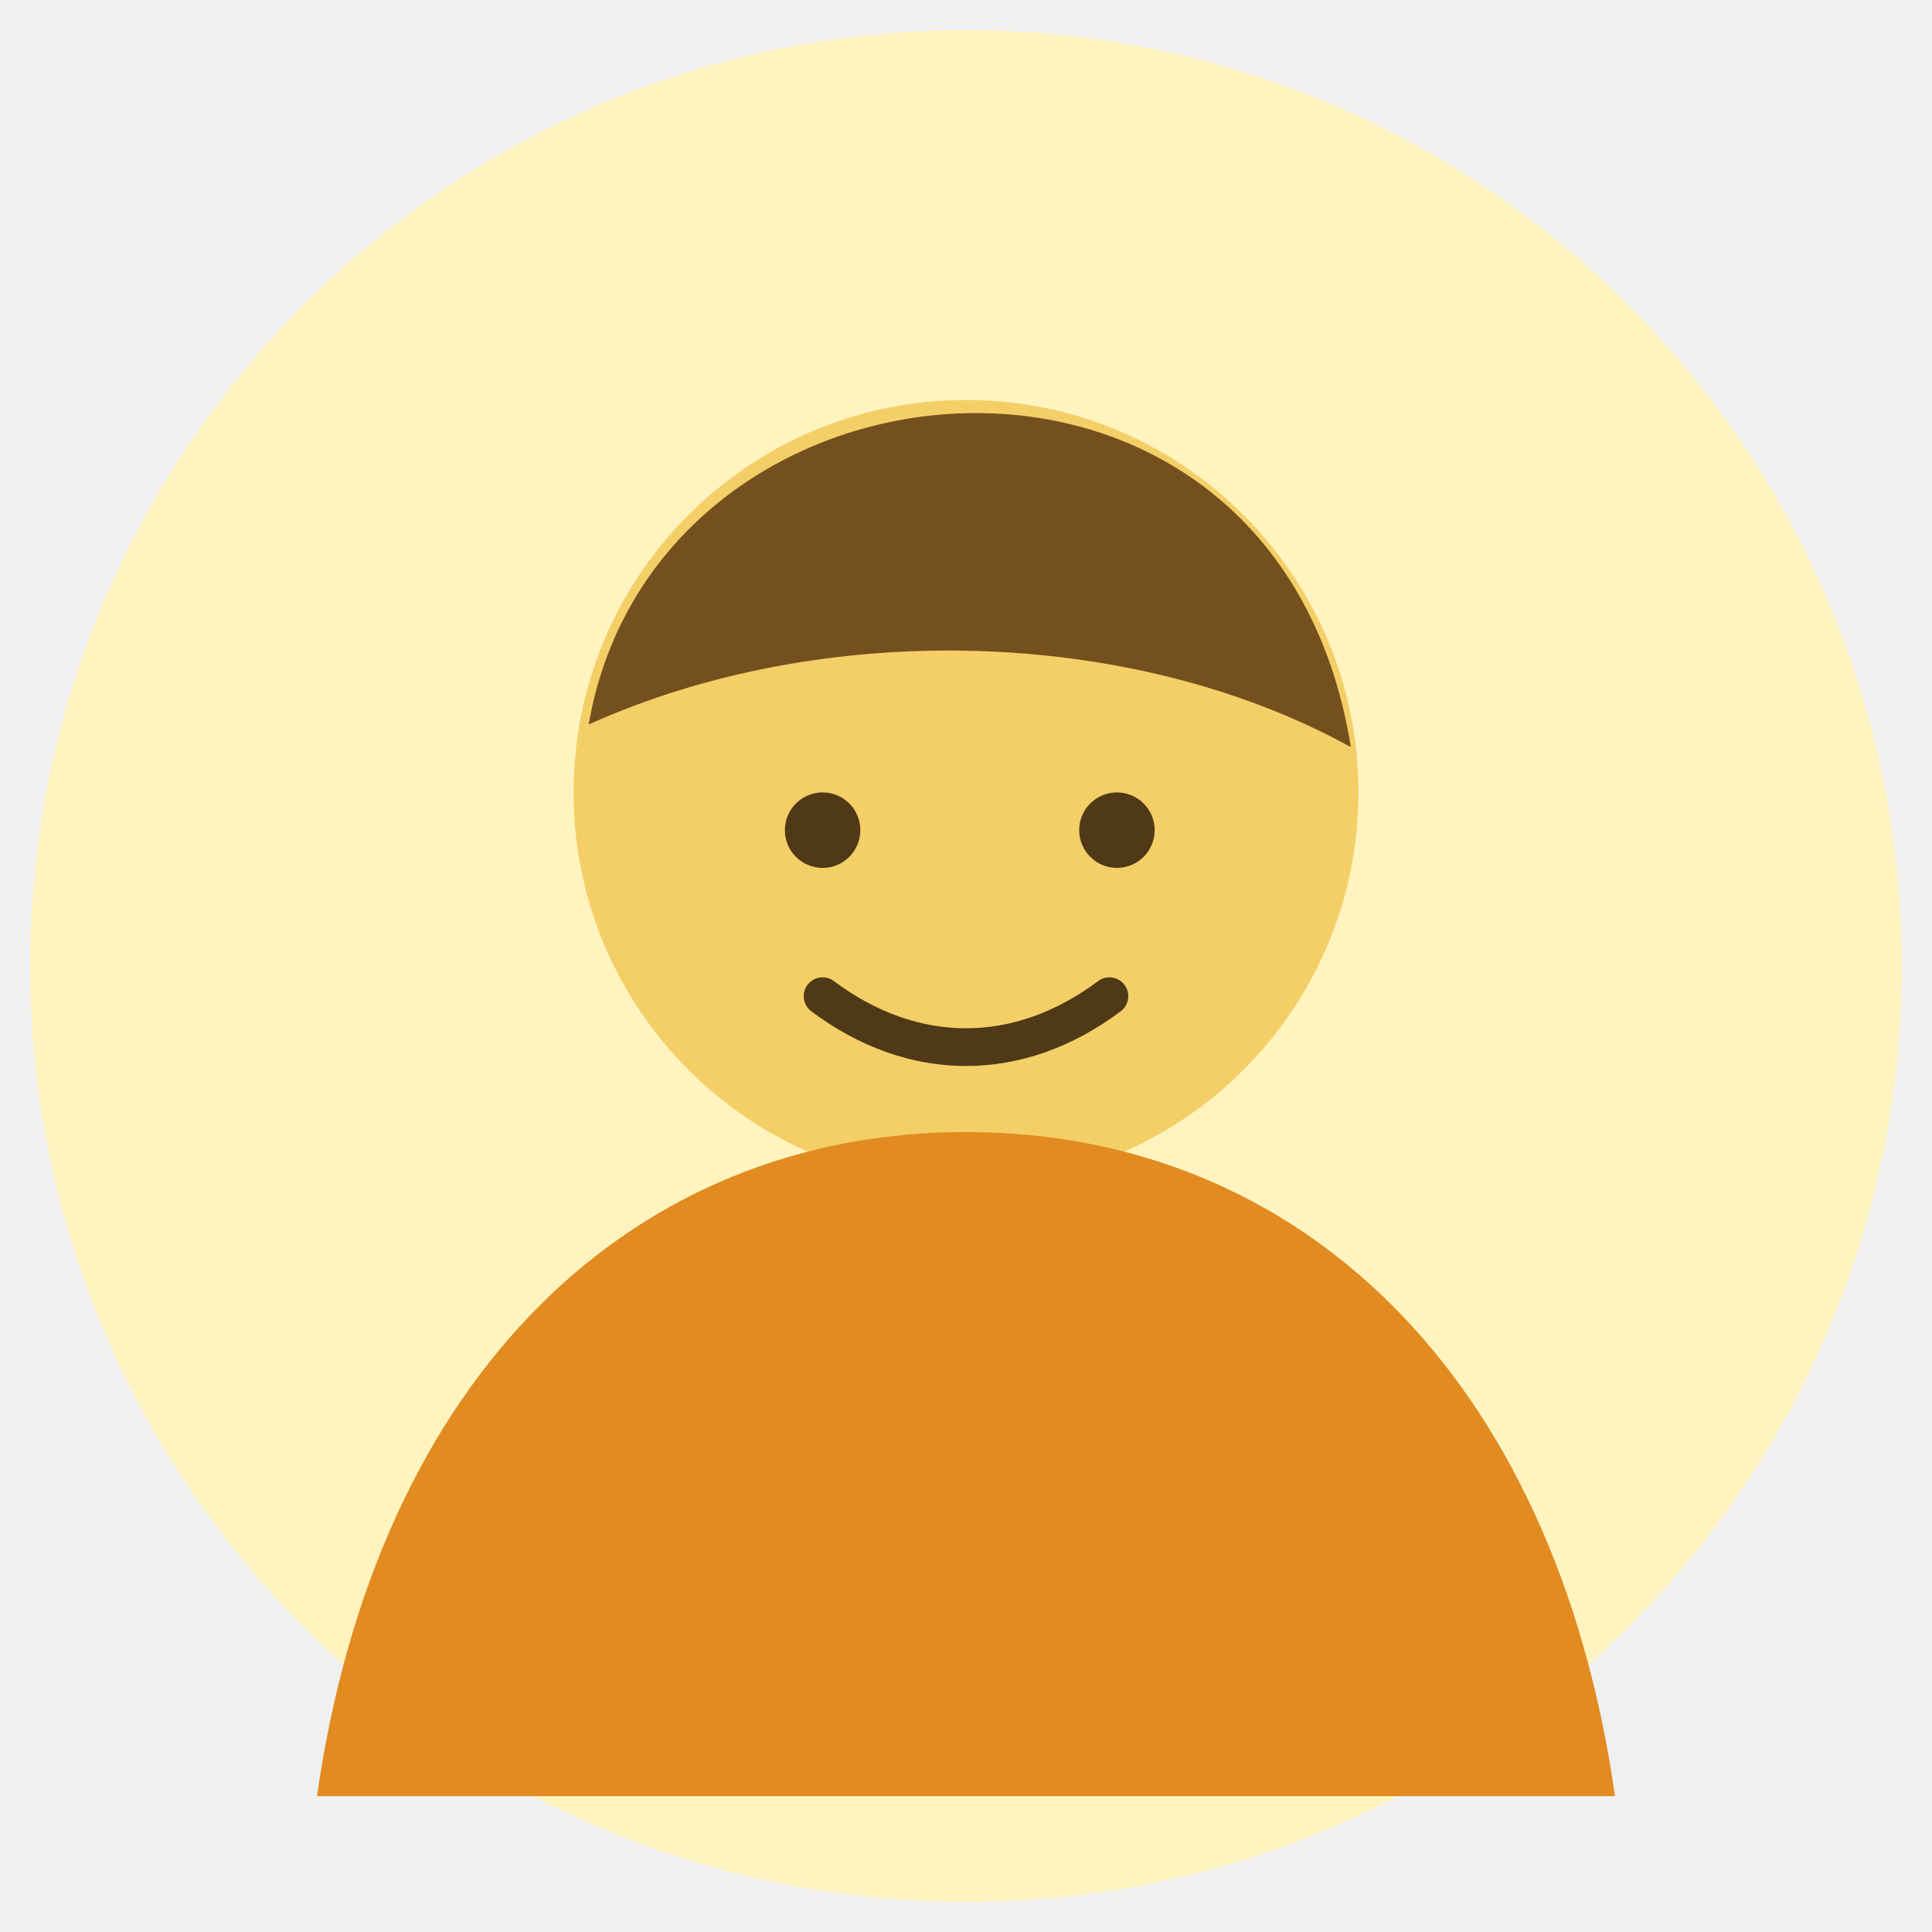
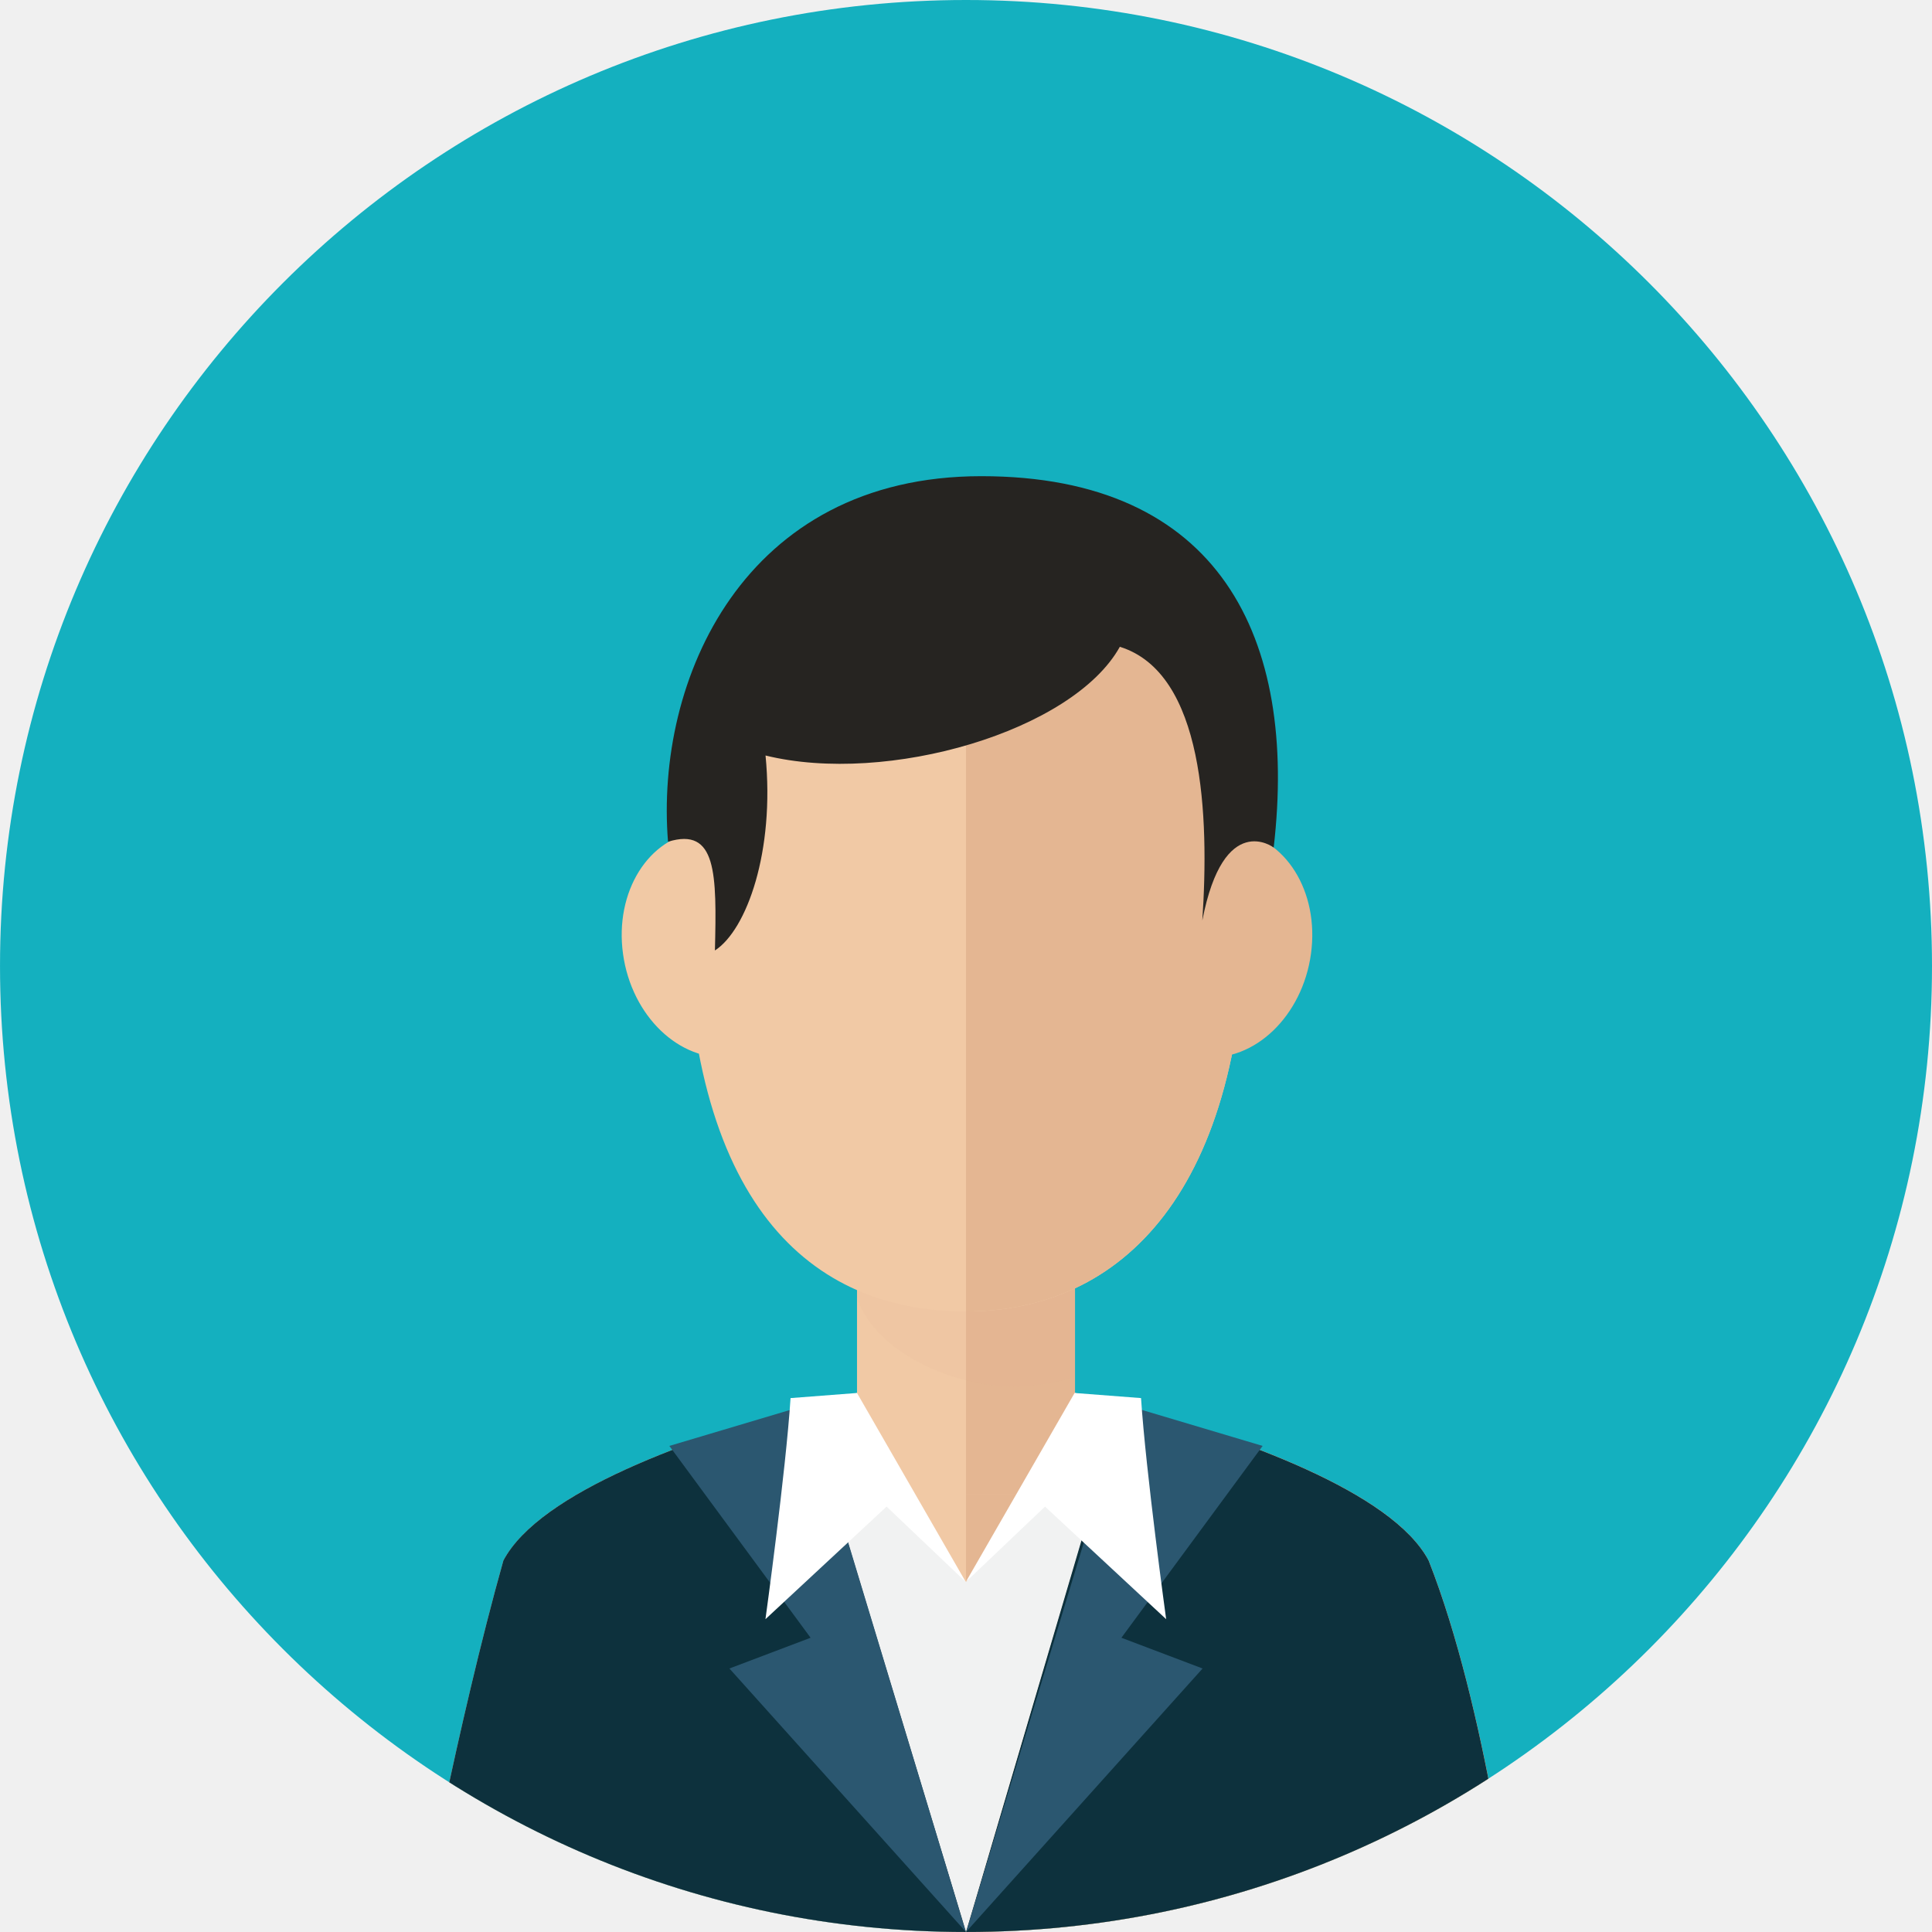
- <svg xmlns="http://www.w3.org/2000/svg" viewBox="0 0 256 256" role="img" aria-labelledby="title">
-   <circle cx="128" cy="128" r="124" fill="#fff4bf" />
-   <circle cx="128" cy="105" r="52" fill="#f4cf67" />
-   <path d="M42 238c8-56 42-88 86-88s78 32 86 88" fill="#e18b21" />
-   <path d="M78 96c9-52 91-59 101 3-29-16-70-17-101-3" fill="#74501e" />
-   <circle cx="109" cy="110" r="5" fill="#503916" />
-   <circle cx="148" cy="110" r="5" fill="#503916" />
-   <path d="M109 132c12 9 26 9 38 0" fill="none" stroke="#503916" stroke-width="5" stroke-linecap="round" />
+ <svg xmlns="http://www.w3.org/2000/svg" xmlns:xlink="http://www.w3.org/1999/xlink" version="1.1" id="Capa_1" viewBox="0 0 144.773 144.773" xml:space="preserve">
+   <g>
+     <circle style="fill:#14B0BF;" cx="72.387" cy="72.386" r="72.386" />
+     <g>
+       <defs>
+         <circle id="SVGID_1_" cx="72.387" cy="72.386" r="72.386" />
+       </defs>
+       <clipPath id="SVGID_2_">
+         <use xlink:href="#SVGID_1_" style="overflow:visible;" />
+       </clipPath>
+       <g style="clip-path:url(#SVGID_2_);">
+         <g>
+           <path style="fill:#F1C9A5;" d="M107.053,116.94c-4.666-8.833-34.666-14.376-34.666-14.376s-30,5.543-34.666,14.376      c-3.449,12.258-6.334,27.833-6.334,27.833h41h41C113.387,144.773,111.438,128.073,107.053,116.94z" />
+           <path style="fill:#E4B692;" d="M72.387,102.564c0,0,30,5.543,34.666,14.376c4.386,11.133,6.334,27.833,6.334,27.833h-41V102.564      z" />
+           <rect x="64.22" y="84.606" style="fill:#F1C9A5;" width="16.334" height="27.336" />
+           <rect x="72.387" y="84.606" style="fill:#E4B692;" width="8.167" height="27.336" />
+           <path style="opacity:0.1;fill:#DDAC8C;" d="M64.22,97.273c1.469,4.217,7.397,6.634,11.751,6.634      c1.575,0,3.107-0.264,4.583-0.747V84.606H64.22V97.273z" />
+           <path style="fill:#F1C9A5;" d="M93.387,67.357c0-17.074-9.402-26.783-21-26.783c-11.598,0-21,9.709-21,26.783      c0,22.966,9.402,30.917,21,30.917C83.984,98.274,93.387,89.366,93.387,67.357z" />
+           <path style="fill:#E4B692;" d="M90.19,79.197c-3.807-0.399-6.377-4.5-5.733-9.156c0.637-4.66,4.242-8.12,8.051-7.724      c3.805,0.396,6.371,4.496,5.729,9.156C97.599,76.134,93.997,79.591,90.19,79.197z" />
+           <path style="fill:#F1C9A5;" d="M46.685,71.474c-0.643-4.66,1.924-8.76,5.727-9.156c3.81-0.397,7.416,3.063,8.055,7.724      c0.642,4.656-1.93,8.758-5.734,9.156C50.925,79.591,47.323,76.134,46.685,71.474z" />
+           <path style="fill:#E4B692;" d="M93.387,67.357c0-17.074-9.402-26.783-21-26.783v57.7C83.984,98.274,93.387,89.366,93.387,67.357      z" />
+         </g>
+         <path style="fill:#0D313D;" d="M107.053,116.94c-2.726-5.158-14.082-9.191-23.065-11.656l-11.601,39.489l-11.601-39.489     c-8.983,2.465-20.34,6.498-23.066,11.656c-3.449,12.258-6.334,27.833-6.334,27.833h41h41     C113.387,144.773,111.438,128.073,107.053,116.94z" />
+         <polygon style="fill:#F1F2F2;" points="60.413,105.284 72.387,144.773 84.032,105.284 72.387,118.544    " />
+         <polygon style="fill:#2B5770;" points="72.387,144.773 90.115,125.028 84.032,122.724 94.615,108.349 84.331,105.284    " />
+         <polygon style="fill:#2B5770;" points="72.387,144.773 54.658,125.028 60.741,122.724 50.158,108.349 60.442,105.284    " />
+         <path style="fill:#FFFFFF;" d="M57.359,121.332l9.077-8.437l5.935,5.648l-8.152-14.161l-4.979,0.383     C58.883,110.271,57.359,121.332,57.359,121.332z" />
+         <path style="fill:#FFFFFF;" d="M87.385,121.332l-9.077-8.437l-5.936,5.648l8.152-14.161l4.979,0.383     C85.861,110.271,87.385,121.332,87.385,121.332z" />
+         <path style="fill:#262421;" d="M95.443,63.508c0,0-3.744-2.825-5.348,5.467c0.521-7.792,0.142-18.541-6.181-20.508     c-3.513,6.321-17.418,10.393-26.549,8.146c0.701,7.165-1.404,13.066-3.793,14.61c0.14-5.76,0.138-9.273-3.514-8.148     c-0.982-12.08,5.634-27.393,23.474-27.393C91.373,35.683,97.27,47.773,95.443,63.508z" />
+       </g>
+     </g>
+   </g>
</svg>
